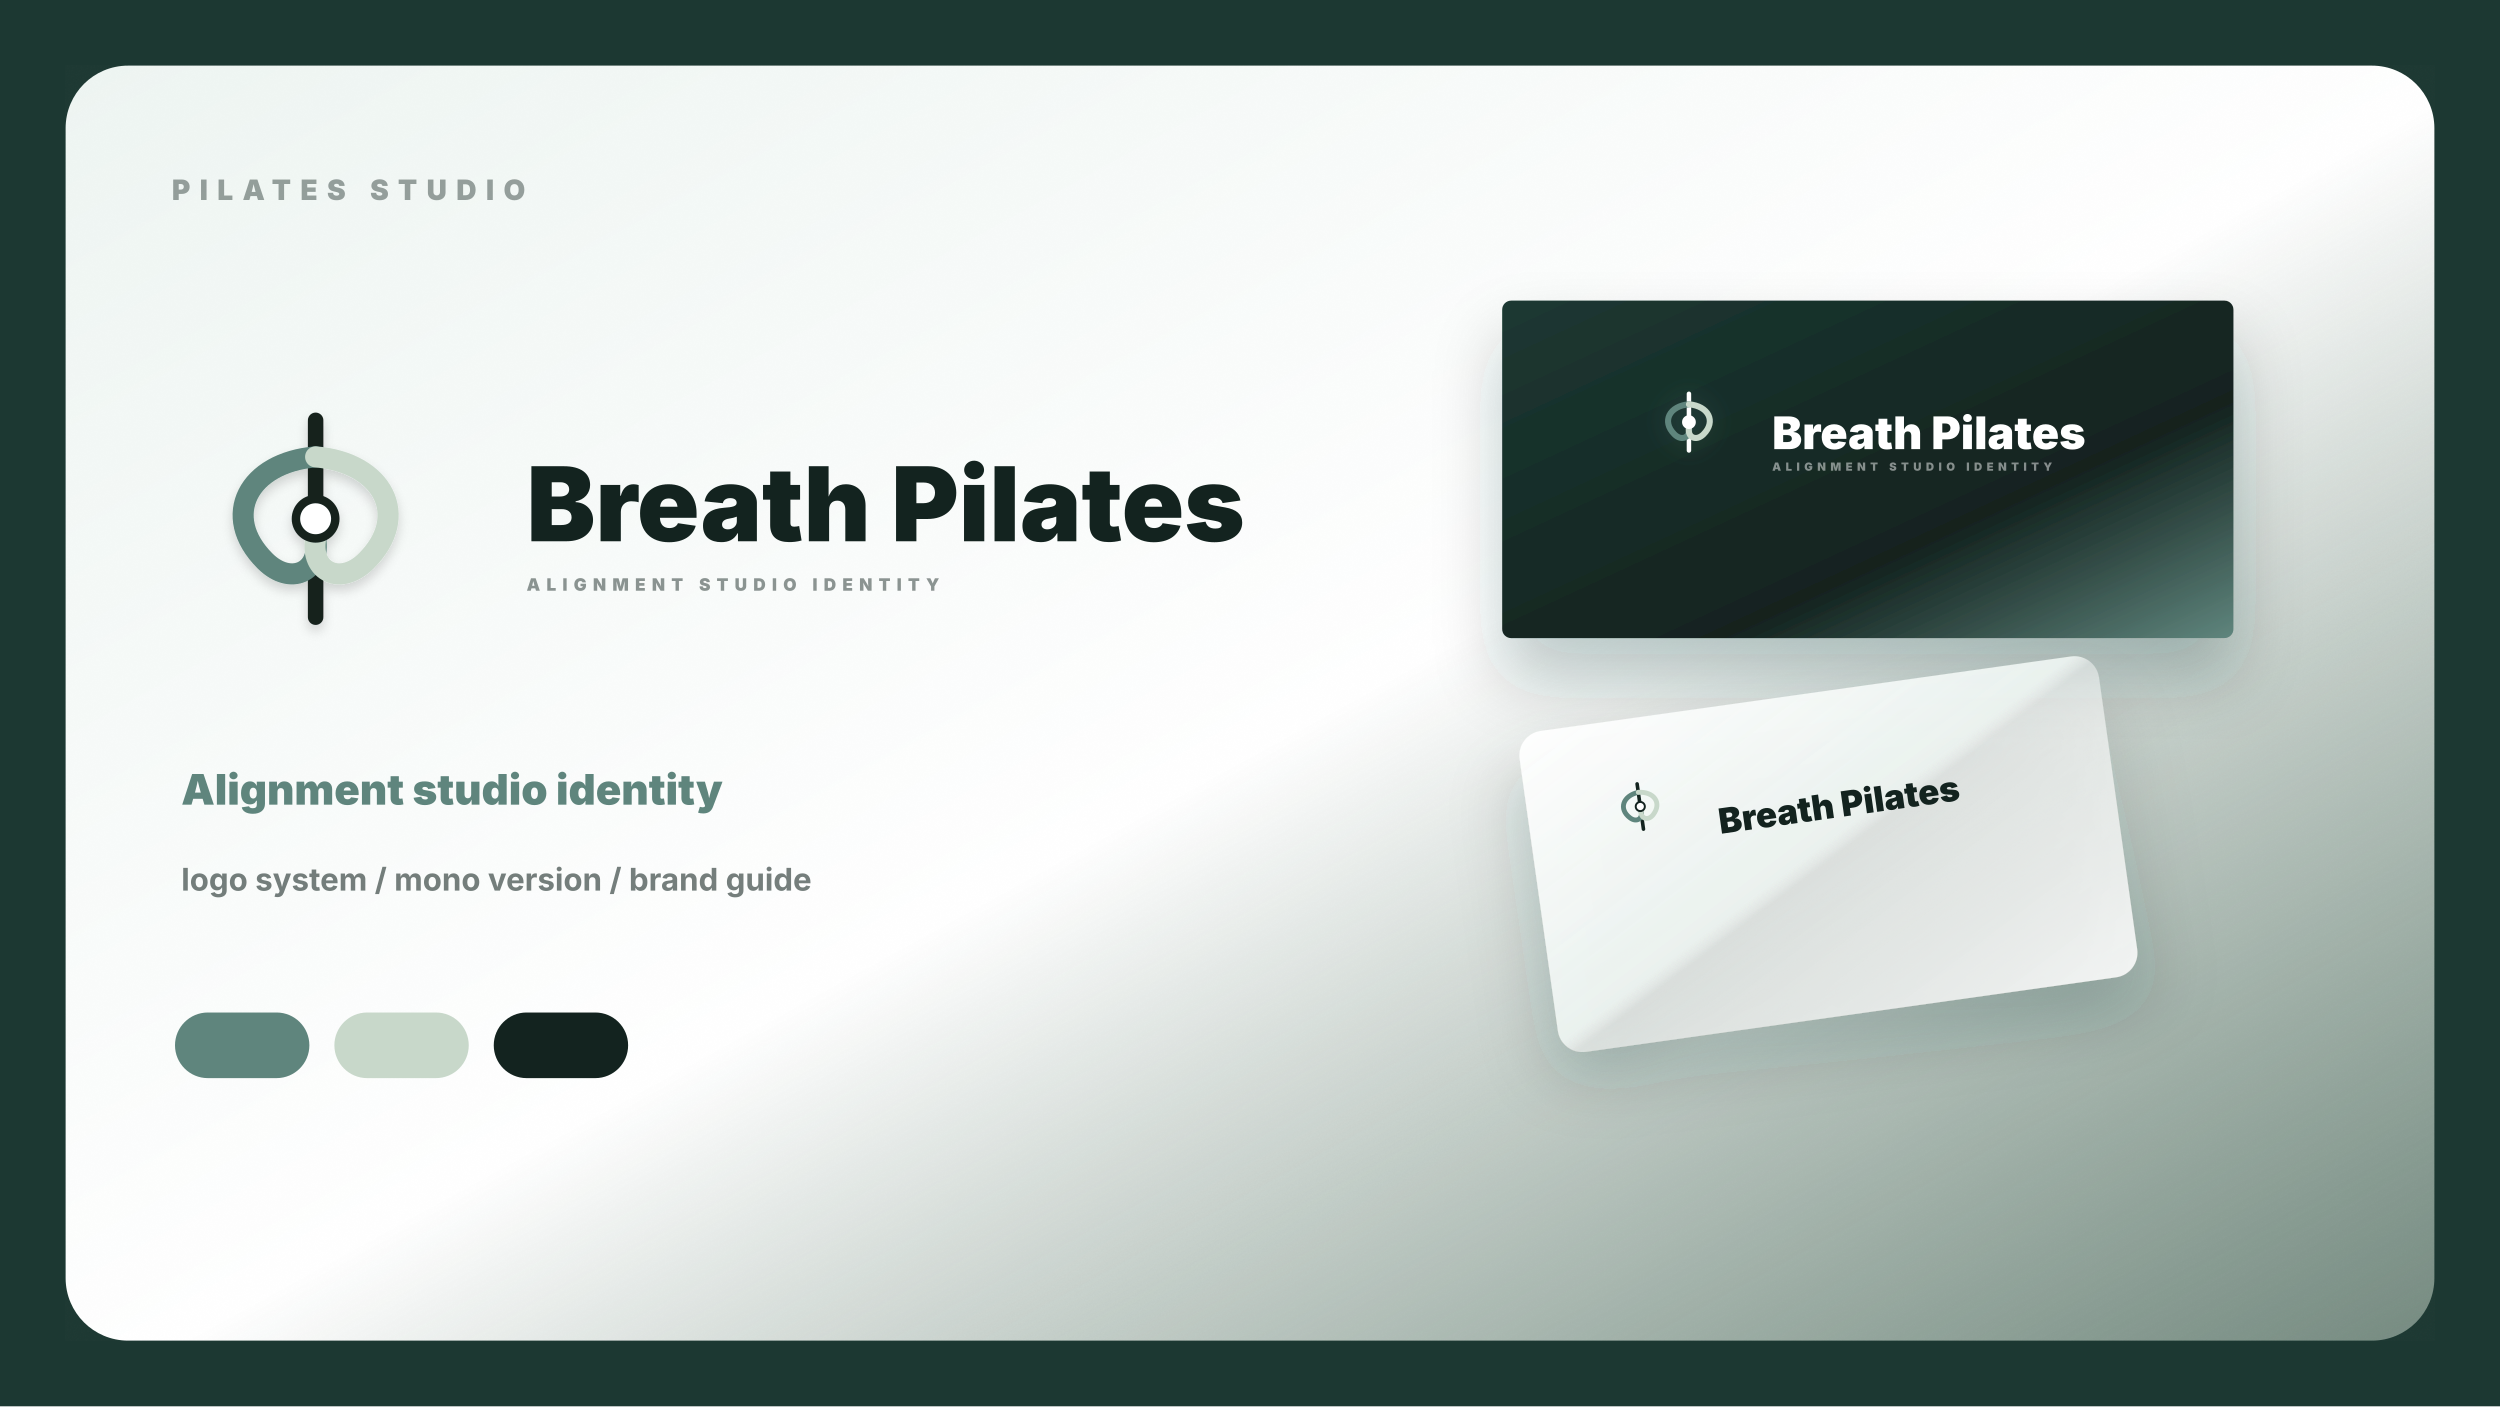
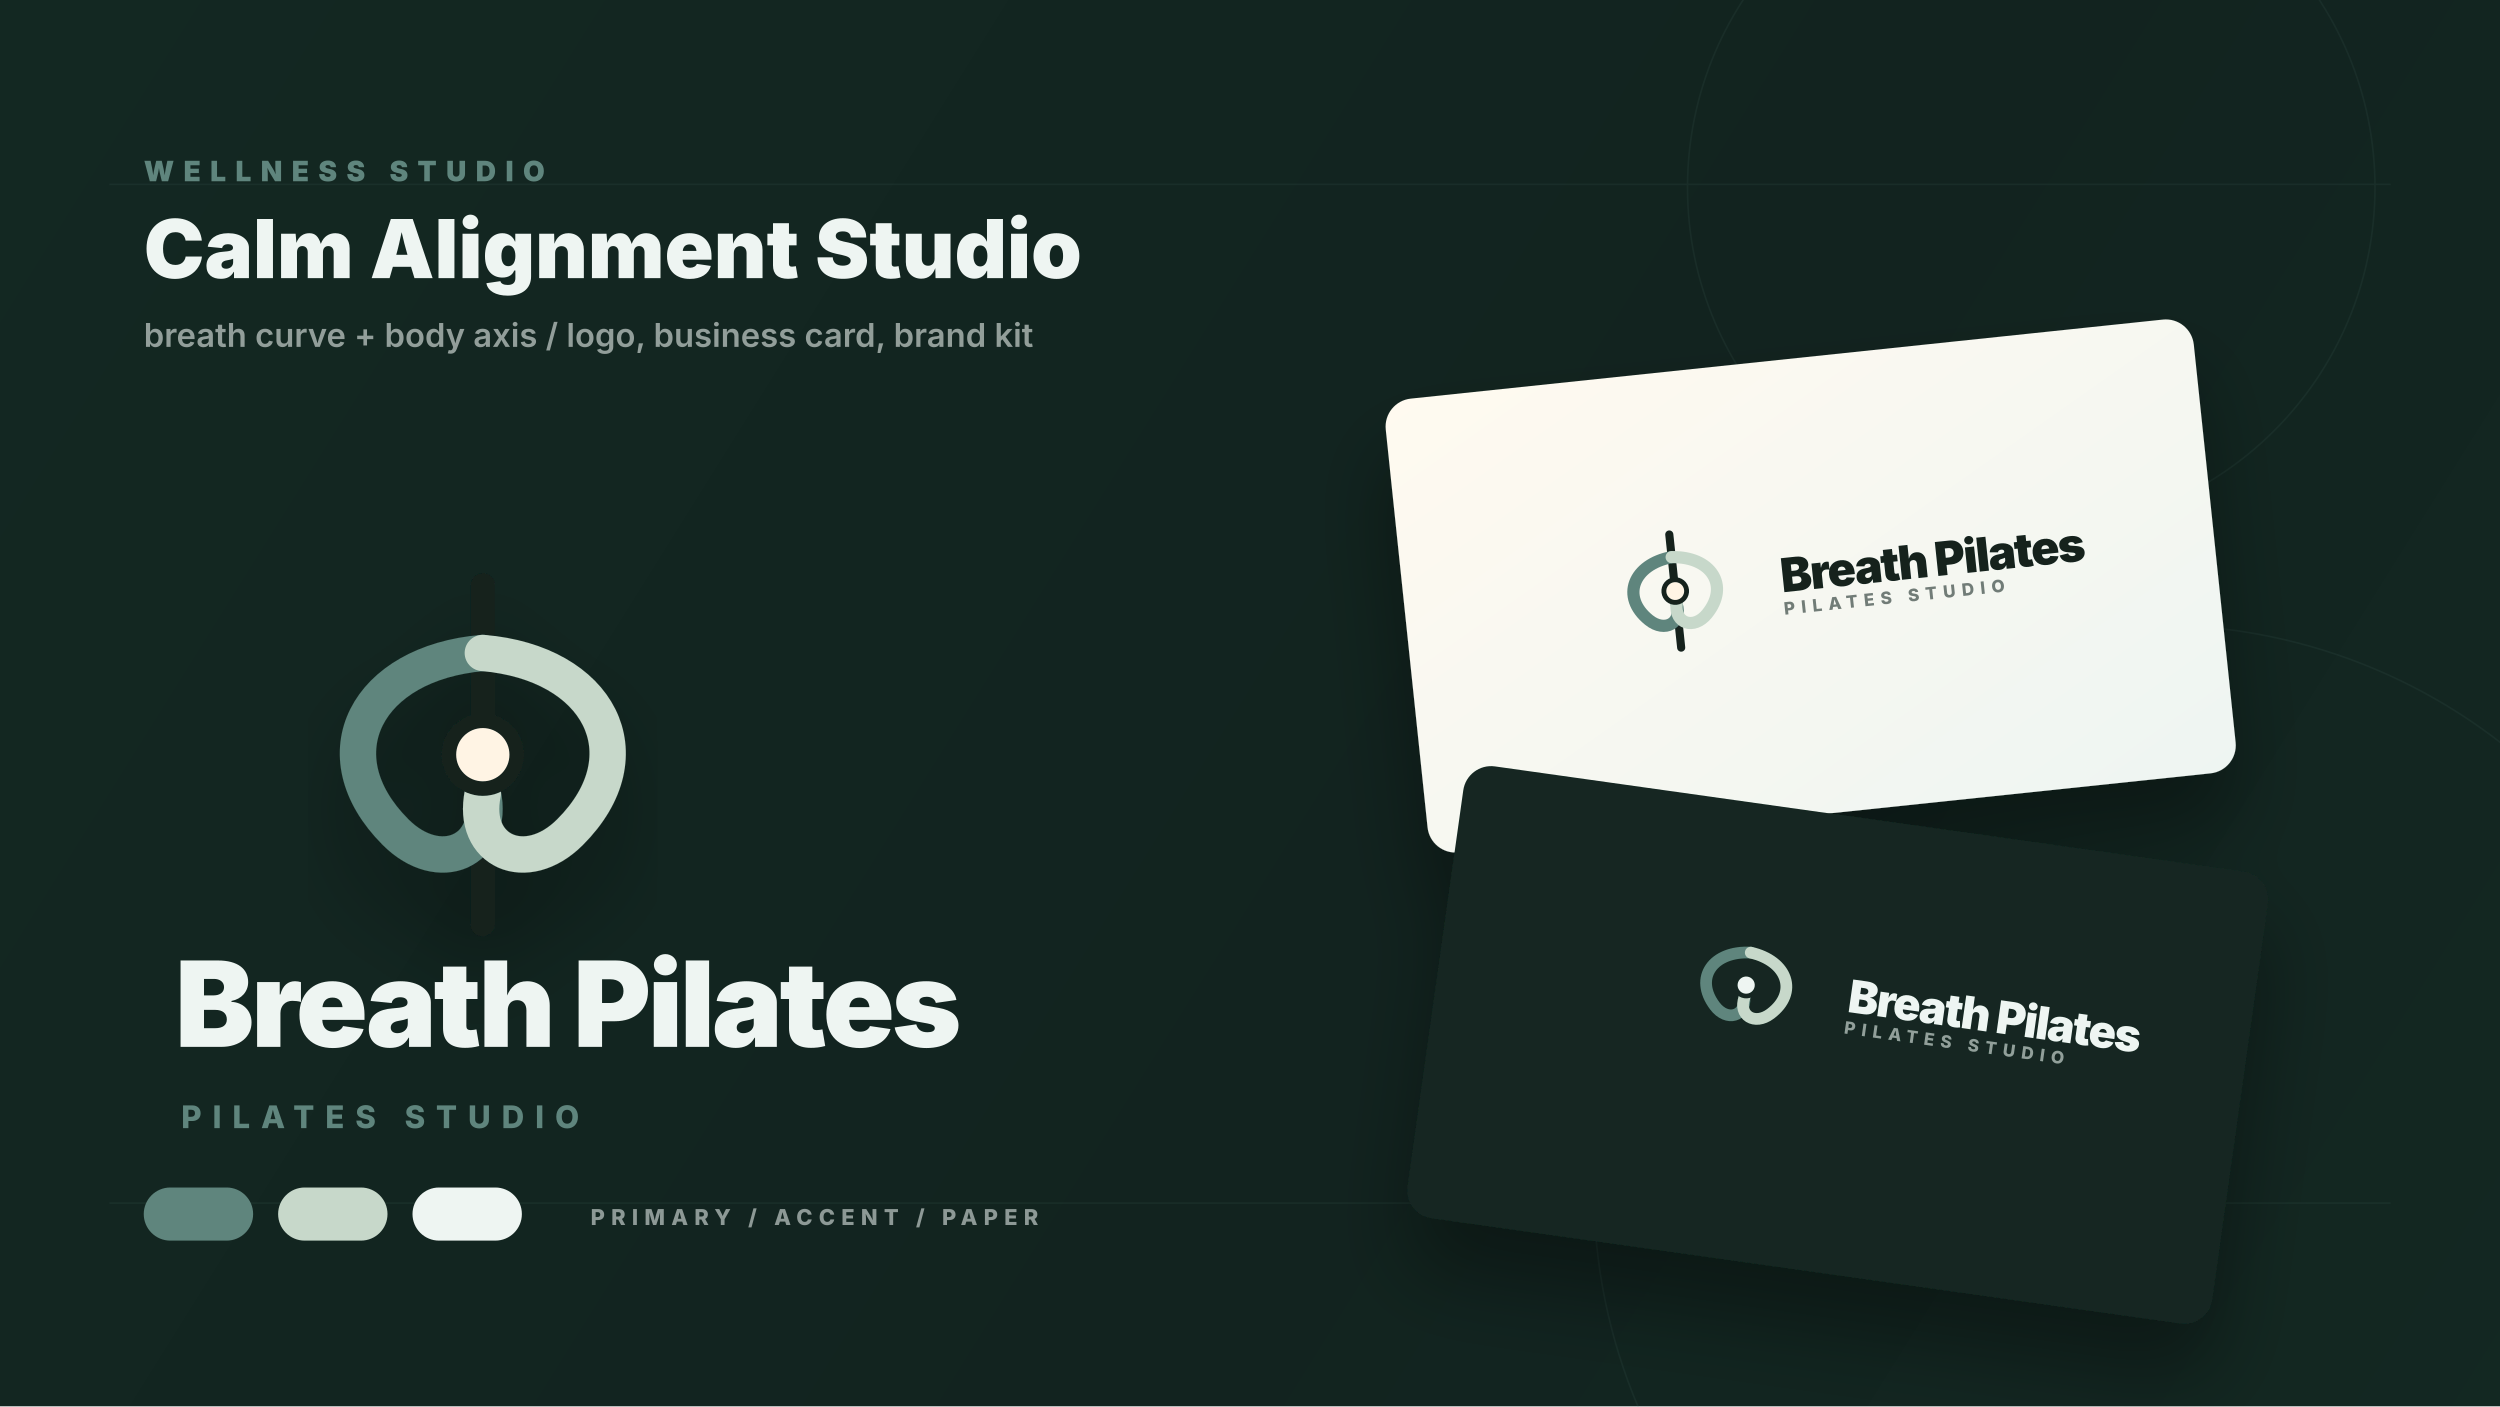
- <svg xmlns="http://www.w3.org/2000/svg" width="1600" height="900" viewBox="0 0 1600 900" role="img">
+ <svg xmlns="http://www.w3.org/2000/svg" width="1600" height="900" viewBox="0 0 1600 900" fill="none">
  <defs>
-     <filter id="ambientShadow" x="-20%" y="-20%" width="140%" height="150%">
-       <feDropShadow dx="0" dy="34" stdDeviation="30" flood-color="#1C3832" flood-opacity=".24" />
+     <linearGradient id="bg" x1="0" y1="0" x2="1600" y2="1000" gradientUnits="userSpaceOnUse">
+       <stop stop-color="#132822" />
+       <stop offset=".58" stop-color="#12231F" />
+       <stop offset="1" stop-color="#132822" />
+     </linearGradient>
+     <linearGradient id="paper" x1="0" y1="0" x2="1" y2="1">
+       <stop stop-color="#fffaf0" />
+       <stop offset="1" stop-color="#EEF5F2" />
+     </linearGradient>
+     <linearGradient id="accent" x1="0" y1="0" x2="1" y2="1">
+       <stop stop-color="#5F857D" />
+       <stop offset="1" stop-color="#C7D8CA" />
+     </linearGradient>
+     <filter id="shadow" x="-20%" y="-20%" width="140%" height="150%" color-interpolation-filters="sRGB">
+       <feDropShadow dx="0" dy="34" stdDeviation="26" flood-color="#000000" flood-opacity=".34" />
    </filter>
-     <filter id="contactShadow" x="-20%" y="-20%" width="140%" height="150%">
-       <feDropShadow dx="0" dy="14" stdDeviation="11" flood-color="#000000" flood-opacity=".22" />
+     <filter id="soft" x="-20%" y="-20%" width="140%" height="150%" color-interpolation-filters="sRGB">
+       <feDropShadow dx="0" dy="18" stdDeviation="18" flood-color="#000000" flood-opacity=".20" />
    </filter>
-     <filter id="pressedInk" x="-20%" y="-20%" width="140%" height="140%">
-       <feDropShadow dx="0" dy="1.4" stdDeviation=".6" flood-color="#ffffff" flood-opacity=".45" />
-       <feDropShadow dx="0" dy="2.2" stdDeviation="1.8" flood-color="#000000" flood-opacity=".16" />
-     </filter>
-     <filter id="neonGlow" x="-60%" y="-60%" width="220%" height="220%">
-       <feDropShadow dx="0" dy="0" stdDeviation="5" flood-color="#C8D8CA" flood-opacity=".45" />
-       <feDropShadow dx="0" dy="0" stdDeviation="16" flood-color="#5F857D" flood-opacity=".28" />
-     </filter>
-     <filter id="paperNoise" x="0" y="0" width="100%" height="100%">
-       <feTurbulence type="fractalNoise" baseFrequency=".92" numOctaves="2" stitchTiles="stitch" />
+     <filter id="texture" x="0" y="0" width="100%" height="100%">
+       <feTurbulence type="fractalNoise" baseFrequency=".8" numOctaves="2" stitchTiles="stitch" />
      <feColorMatrix type="saturate" values="0" />
      <feComponentTransfer>
        <feFuncA type="table" tableValues="0 .045" />
      </feComponentTransfer>
    </filter>
-     <linearGradient id="studioBg" x1="0" y1="0" x2="1" y2="1">
-       <stop offset="0" stop-color="#EEF5F2" />
-       <stop offset=".52" stop-color="#ffffff" />
-       <stop offset="1" stop-color="#C8D8CA" stop-opacity=".52" />
-     </linearGradient>
-     <linearGradient id="darkPanel" x1="0" y1="0" x2="1" y2="1">
-       <stop offset="0" stop-color="#1C3832" />
-       <stop offset=".65" stop-color="#13231F" />
-       <stop offset="1" stop-color="#5F857D" />
-     </linearGradient>
-     <linearGradient id="cardSheen" x1="0" y1="0" x2="1" y2="1">
-       <stop offset="0" stop-color="#ffffff" stop-opacity=".96" />
-       <stop offset=".48" stop-color="#EEF5F2" stop-opacity=".92" />
-       <stop offset=".51" stop-color="#ffffff" stop-opacity=".45" />
-       <stop offset="1" stop-color="#ffffff" stop-opacity=".86" />
-     </linearGradient>
-     <linearGradient id="glass" x1="0" y1="0" x2="1" y2="1">
-       <stop offset="0" stop-color="#ffffff" stop-opacity=".78" />
-       <stop offset=".35" stop-color="#EEF5F2" stop-opacity=".22" />
-       <stop offset="1" stop-color="#ffffff" stop-opacity=".06" />
-     </linearGradient>
  </defs>
-   <rect width="1600" height="900" fill="#1C3832" />
-   <rect x="42" y="42" width="1516" height="816" rx="40" fill="url(#studioBg)" />
-   <rect x="42" y="42" width="1516" height="816" rx="40" fill="#ffffff" filter="url(#paperNoise)" opacity=".42" />
-   <text x="110" y="128" font-family="Inter, Arial, sans-serif" font-size="18" font-weight="950" letter-spacing="6" fill="#13231F" opacity=".42">PILATES STUDIO</text>
-   <g transform="translate(112 242) scale(1.8)" filter="url(#pressedInk)">
-     <g>
-       <path d="M50 15v70" stroke="#13231F" stroke-width="5.5" stroke-linecap="round" />
-       <path d="M50 28c-24 2-34 21-18 37 9 9 20 4 18-8" fill="none" stroke="#5F857D" stroke-width="7.5" stroke-linecap="round" />
-       <path d="M50 28c24 2 34 21 18 37-9 9-20 4-18-8" fill="none" stroke="#C8D8CA" stroke-width="7.5" stroke-linecap="round" />
-       <circle cx="50" cy="50" r="7" fill="#ffffff" stroke="#13231F" stroke-width="3" />
+   <rect width="1600" height="900" fill="url(#bg)" />
+   <g opacity=".10">
+     <circle cx="1300" cy="120" r="220" stroke="#5F857D" />
+     <circle cx="1380" cy="760" r="360" stroke="#5F857D" />
+     <path d="M70 118h1460M70 770h1460" stroke="#5F857D" />
+   </g>
+   <text x="92" y="116" fill="#5F857D" font-family="Inter, Arial, sans-serif" font-size="18" font-weight="900" letter-spacing="6">WELLNESS STUDIO</text>
+   <text x="92" y="178" fill="#EEF5F2" font-family="Inter, Arial, sans-serif" font-size="52" font-weight="860">Calm Alignment Studio</text>
+   <text x="92" y="222" fill="#EEF5F2" opacity=".58" font-family="Inter, Arial, sans-serif" font-size="21" font-weight="560">breath curve + body axis / logo, business card, brand kit</text>
+   <g filter="url(#shadow)">
+     <g transform="translate(154 328) scale(1.55)">
+       <path d="M100 30v140" stroke="#12231F" stroke-width="10" stroke-linecap="round" />
+       <path d="M100 58c-48 4-68 42-36 74 18 18 41 8 36-16" fill="none" stroke="#5F857D" stroke-width="15" stroke-linecap="round" />
+       <path d="M100 58c48 4 68 42 36 74-18 18-41 8-36-16" fill="none" stroke="#C7D8CA" stroke-width="15" stroke-linecap="round" />
+       <circle cx="100" cy="100" r="14" fill="#FFF4E4" stroke="#12231F" stroke-width="6" />
    </g>
  </g>
-   <text x="337" y="346.4" text-anchor="start" font-family="Inter, Arial, sans-serif" font-size="66" font-weight="950" fill="#13231F">Breath Pilates</text>
-   <text x="337" y="378.08" text-anchor="start" font-family="Inter, Arial, sans-serif" font-size="11" font-weight="850" letter-spacing="4" fill="#13231F" opacity=".48">ALIGNMENT STUDIO IDENTITY</text>
-   <text x="116" y="515" font-family="Inter, Arial, sans-serif" font-size="27" font-weight="850" fill="#5F857D">Alignment studio identity</text>
-   <text x="116" y="570" font-family="Inter, Arial, sans-serif" font-size="20" font-weight="700" fill="#13231F" opacity=".58">logo system / mono version / brand guide</text>
-   <rect x="112" y="648" width="86" height="42" rx="21" fill="#5F857D" />
-   <rect x="214" y="648" width="86" height="42" rx="21" fill="#C8D8CA" />
-   <rect x="316" y="648" width="86" height="42" rx="21" fill="#13231F" />
-   <g transform="translate(875 142) scale(.72)">
-     <rect x="120" y="70" width="650" height="300" rx="8" fill="url(#darkPanel)" filter="url(#ambientShadow)" />
-     <g transform="translate(250 142) scale(.72)" filter="url(#neonGlow)">
-       <g>
-         <path d="M50 15v70" stroke="#ffffff" stroke-width="5.5" stroke-linecap="round" />
-         <path d="M50 28c-24 2-34 21-18 37 9 9 20 4 18-8" fill="none" stroke="#5F857D" stroke-width="7.5" stroke-linecap="round" />
-         <path d="M50 28c24 2 34 21 18 37-9 9-20 4-18-8" fill="none" stroke="#C8D8CA" stroke-width="7.5" stroke-linecap="round" />
-         <circle cx="50" cy="50" r="7" fill="#ffffff" stroke="#ffffff" stroke-width="3" />
+   <text x="112" y="670" fill="#EEF5F2" font-family="Inter, Arial, sans-serif" font-size="76" font-weight="860" letter-spacing="-2">Breath Pilates</text>
+   <text x="116" y="722" fill="#5F857D" font-family="Inter, Arial, sans-serif" font-size="20" font-weight="820" letter-spacing="7">PILATES STUDIO</text>
+   <g transform="translate(885 212)" filter="url(#shadow)">
+     <rect x="0" y="45" width="520" height="292" rx="18" fill="url(#paper)" transform="rotate(-6 0 45)" />
+     <rect x="54" y="276" width="520" height="292" rx="18" fill="#132822" transform="rotate(8 54 276)" />
+     <g transform="translate(130 120) rotate(-6)">
+       <g transform="translate(0 0) scale(0.52)">
+         <path d="M100 30v140" stroke="#12231F" stroke-width="10" stroke-linecap="round" />
+         <path d="M100 58c-48 4-68 42-36 74 18 18 41 8 36-16" fill="none" stroke="#5F857D" stroke-width="15" stroke-linecap="round" />
+         <path d="M100 58c48 4 68 42 36 74-18 18-41 8-36-16" fill="none" stroke="#C7D8CA" stroke-width="15" stroke-linecap="round" />
+         <circle cx="100" cy="100" r="14" fill="#FFF4E4" stroke="#12231F" stroke-width="6" />
      </g>
+       <text x="120" y="60" text-anchor="start" fill="#12231F" font-family="Inter, Montserrat, Arial, sans-serif" font-size="30" font-weight="860" letter-spacing="-1">Breath Pilates</text>
+       <text x="120" y="74.4" text-anchor="start" fill="#12231F" opacity=".58" font-family="Inter, Montserrat, Arial, sans-serif" font-size="11" font-weight="820" letter-spacing="4">PILATES STUDIO</text>
    </g>
-     <text x="360" y="202" text-anchor="start" font-family="Inter, Arial, sans-serif" font-size="40" font-weight="950" fill="#ffffff">Breath Pilates</text>
-     <text x="360" y="221.2" text-anchor="start" font-family="Inter, Arial, sans-serif" font-size="10" font-weight="850" letter-spacing="4" fill="#ffffff" opacity=".48">ALIGNMENT STUDIO IDENTITY</text>
-     <rect x="150" y="418" width="520" height="288" rx="22" fill="url(#cardSheen)" filter="url(#ambientShadow)" transform="rotate(-8 410 562)" />
-     <g transform="translate(210 495) rotate(-8) scale(.58)">
-       <g>
-         <path d="M50 15v70" stroke="#13231F" stroke-width="5.5" stroke-linecap="round" />
-         <path d="M50 28c-24 2-34 21-18 37 9 9 20 4 18-8" fill="none" stroke="#5F857D" stroke-width="7.5" stroke-linecap="round" />
-         <path d="M50 28c24 2 34 21 18 37-9 9-20 4-18-8" fill="none" stroke="#C8D8CA" stroke-width="7.5" stroke-linecap="round" />
-         <circle cx="50" cy="50" r="7" fill="#ffffff" stroke="#13231F" stroke-width="3" />
+     <g transform="translate(190 362) rotate(8)">
+       <g transform="translate(0 0) scale(0.5)">
+         <path d="M100 30v140" stroke="#132822" stroke-width="10" stroke-linecap="round" />
+         <path d="M100 58c-48 4-68 42-36 74 18 18 41 8 36-16" fill="none" stroke="#5F857D" stroke-width="15" stroke-linecap="round" />
+         <path d="M100 58c48 4 68 42 36 74-18 18-41 8-36-16" fill="none" stroke="#C7D8CA" stroke-width="15" stroke-linecap="round" />
+         <circle cx="100" cy="100" r="14" fill="#EEF5F2" stroke="#132822" stroke-width="6" />
      </g>
+       <text x="116" y="58" text-anchor="start" fill="#EEF5F2" font-family="Inter, Montserrat, Arial, sans-serif" font-size="29" font-weight="860" letter-spacing="-1">Breath Pilates</text>
+       <text x="116" y="71.92" text-anchor="start" fill="#EEF5F2" opacity=".58" font-family="Inter, Montserrat, Arial, sans-serif" font-size="11" font-weight="820" letter-spacing="4">PILATES STUDIO</text>
    </g>
-     <text x="314" y="544" font-family="Inter, Arial, sans-serif" font-size="31" font-weight="950" fill="#13231F" transform="rotate(-8 314 544)">Breath Pilates</text>
+   </g>
+   <g transform="translate(92 760)">
+     <rect x="0" y="0" width="70" height="34" rx="17" fill="#5F857D" />
+     <rect x="86" y="0" width="70" height="34" rx="17" fill="#C7D8CA" />
+     <rect x="172" y="0" width="70" height="34" rx="17" fill="#EEF5F2" />
+     <text x="286" y="24" fill="#EEF5F2" opacity=".56" font-family="Inter, Arial, sans-serif" font-size="14" font-weight="800" letter-spacing="4">PRIMARY / ACCENT / PAPER</text>
  </g>
</svg>
